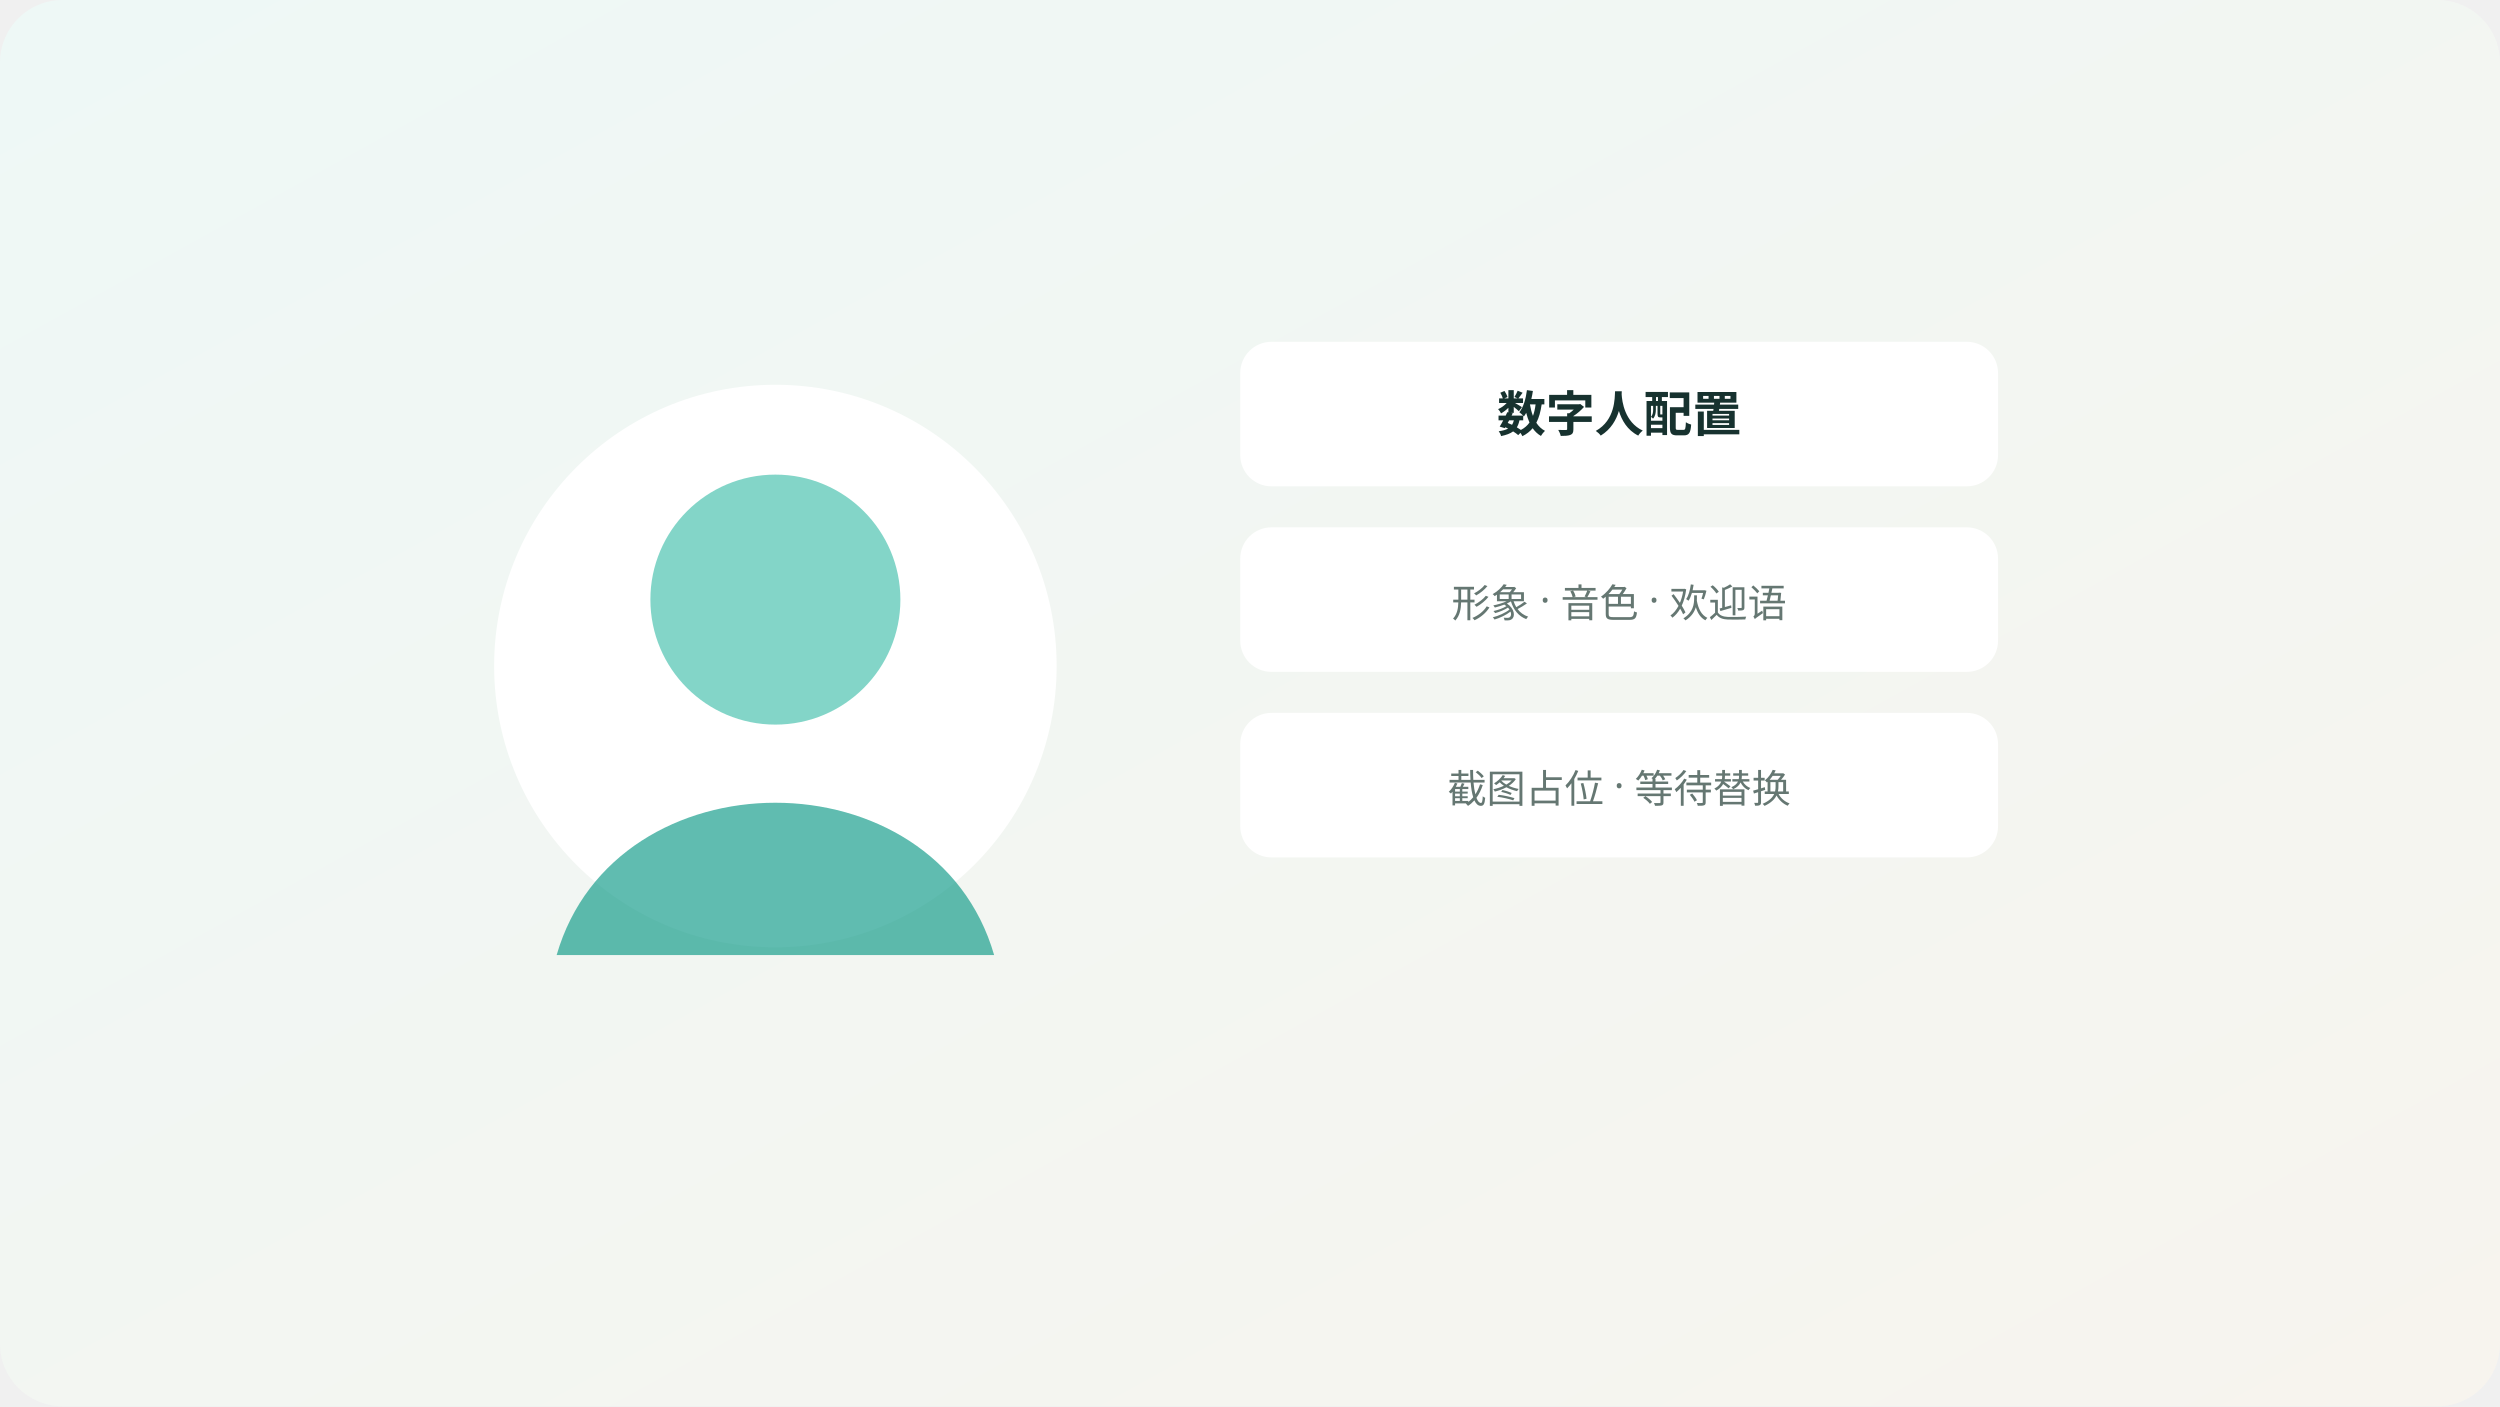
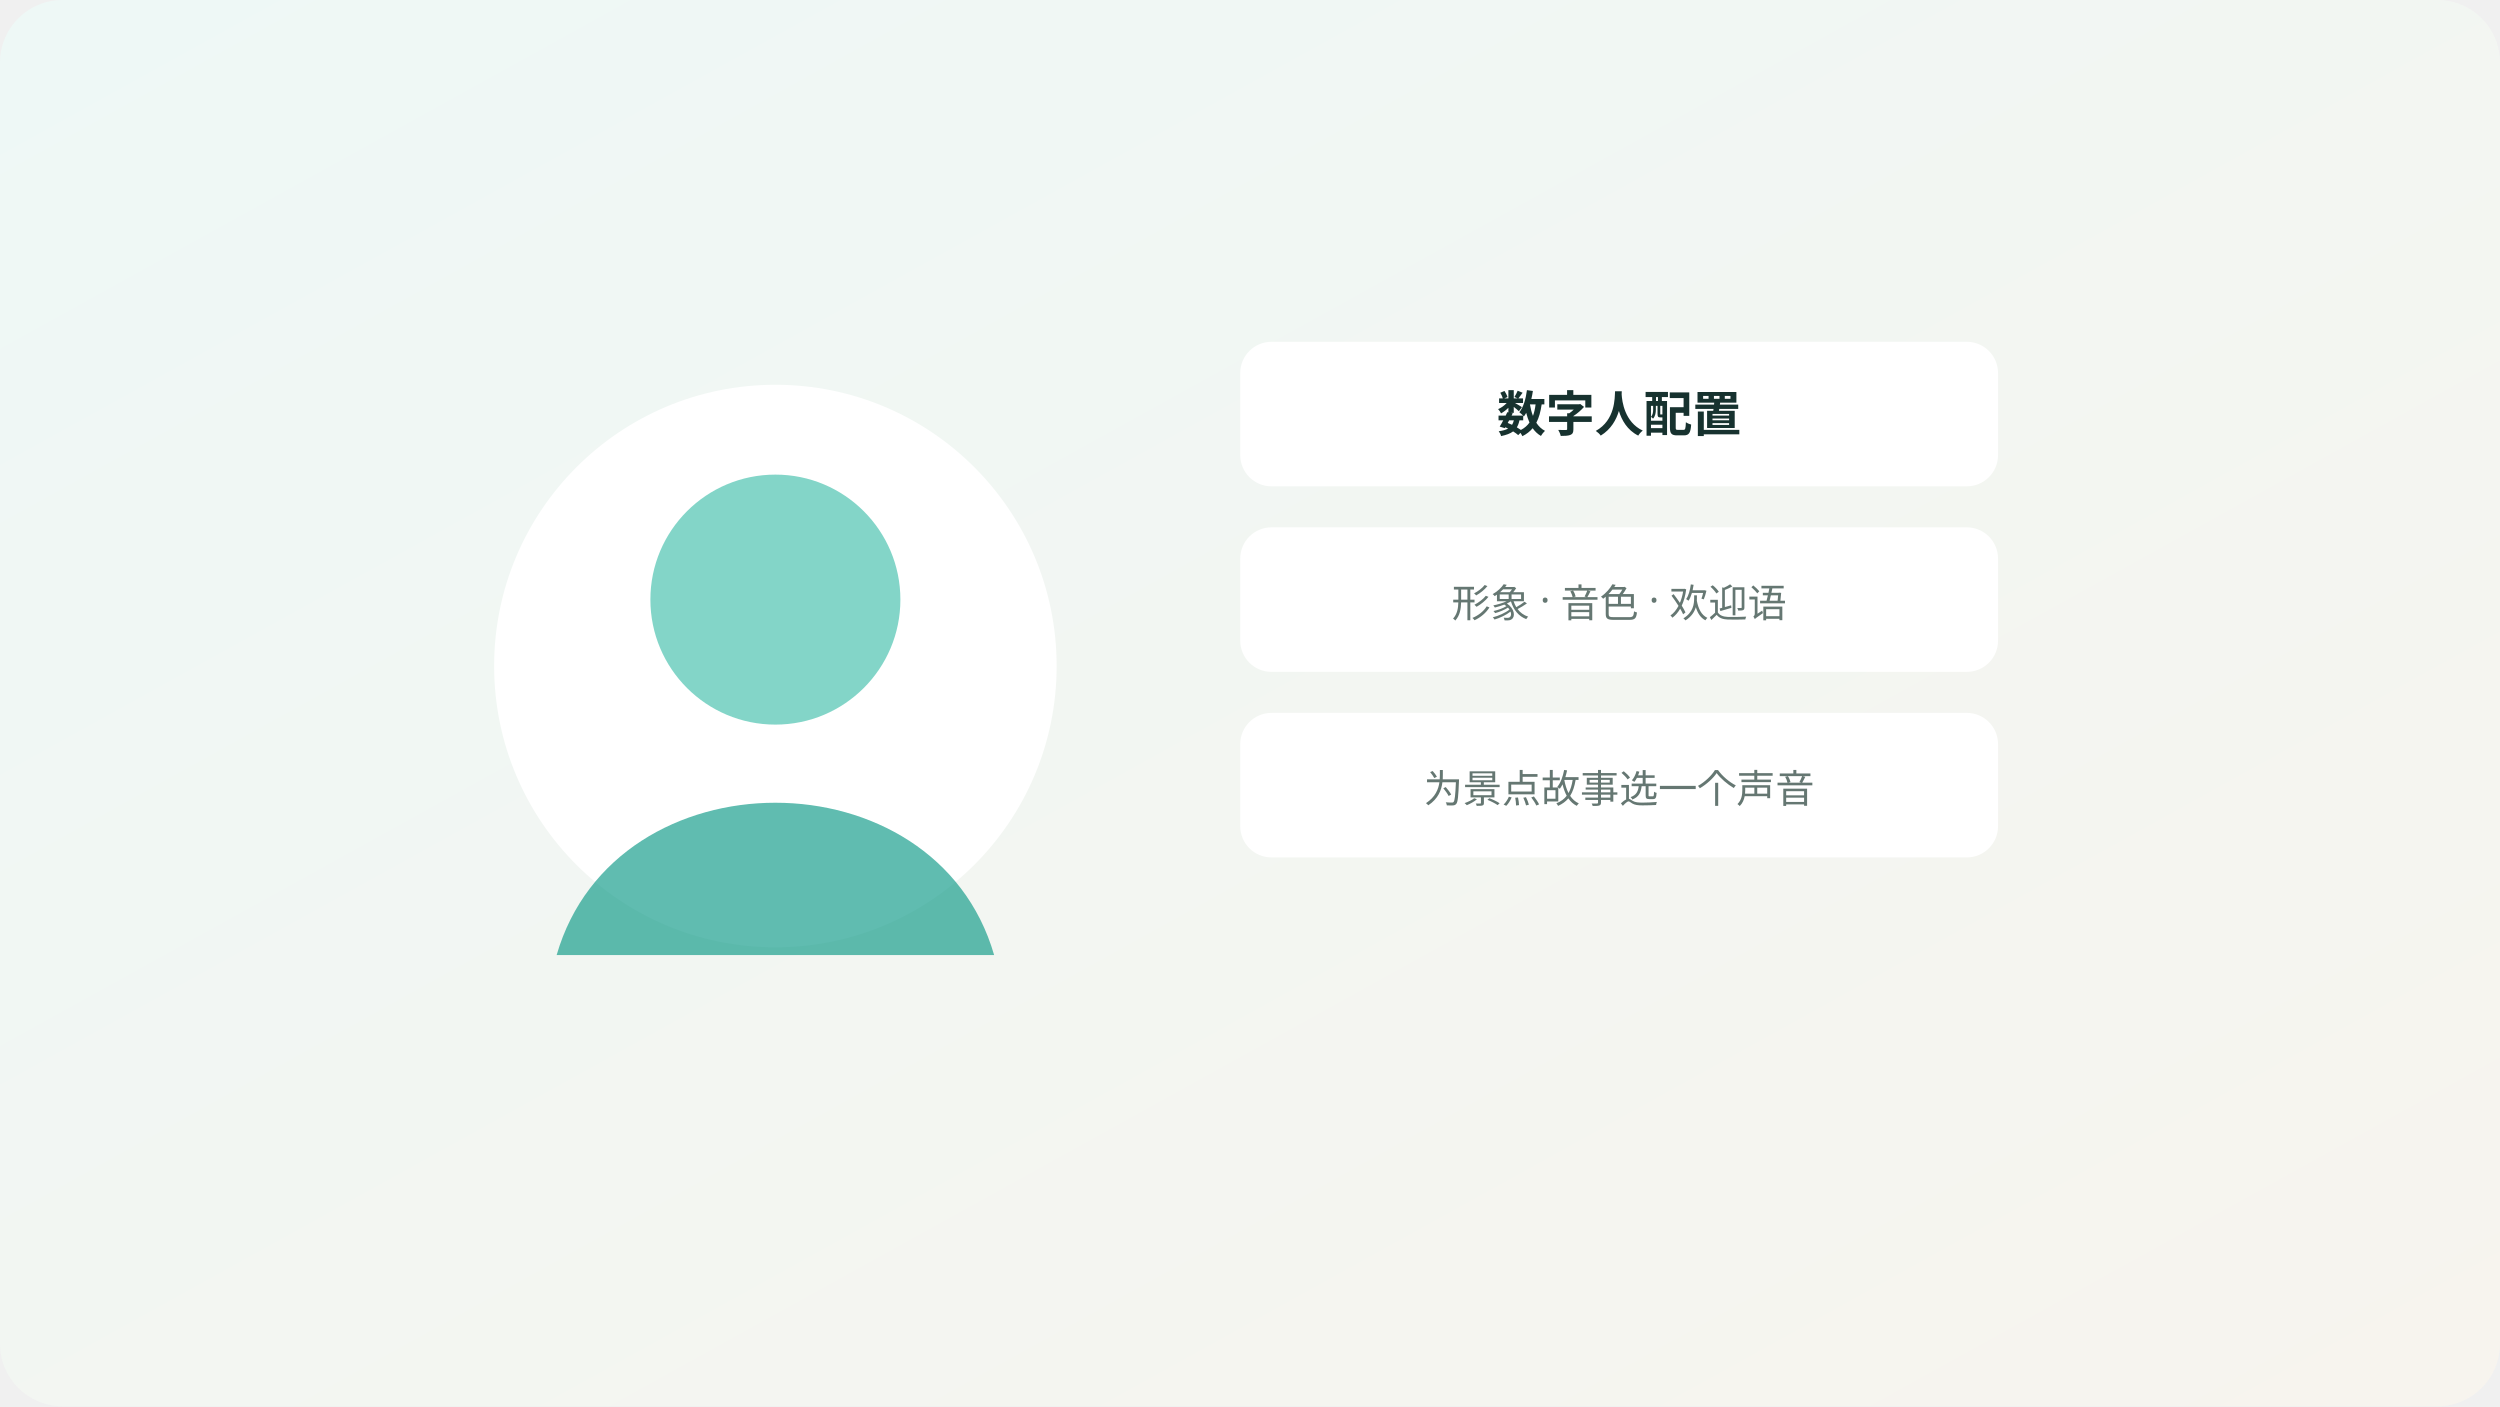
<svg xmlns="http://www.w3.org/2000/svg" viewBox="0 0 1280 720" role="img" aria-labelledby="title desc">
  <defs>
    <linearGradient id="g" x1="0" y1="0" x2="1" y2="1">
      <stop stop-color="#eef8f6" />
      <stop offset="1" stop-color="#f7f4ee" />
    </linearGradient>
  </defs>
  <rect width="1280" height="720" rx="32" fill="url(#g)" />
  <circle cx="397" cy="341" r="144" fill="#fff" />
  <circle cx="397" cy="307" r="64" fill="#83d5c8" />
  <path d="M285 489c30-104 194-104 224 0" fill="#0a9885" opacity=".65" />
  <g fill="#fff">
    <rect x="635" y="175" width="388" height="74" rx="16" />
    <rect x="635" y="270" width="388" height="74" rx="16" />
    <rect x="635" y="365" width="388" height="74" rx="16" />
  </g>
  <text x="829" y="221" text-anchor="middle" fill="#17322f" font-family="sans-serif" font-size="25" font-weight="700">数字人配置</text>
  <text x="829" y="316" text-anchor="middle" fill="#657772" font-family="sans-serif" font-size="20">形象 · 音色 · 欢迎语</text>
-   <text x="829" y="411" text-anchor="middle" fill="#657772" font-family="sans-serif" font-size="20">截图占位 · 等待替换</text>
+   <text x="829" y="411" text-anchor="middle" fill="#657772" font-family="sans-serif" font-size="20">为景点故事选一个声音</text>
</svg>
